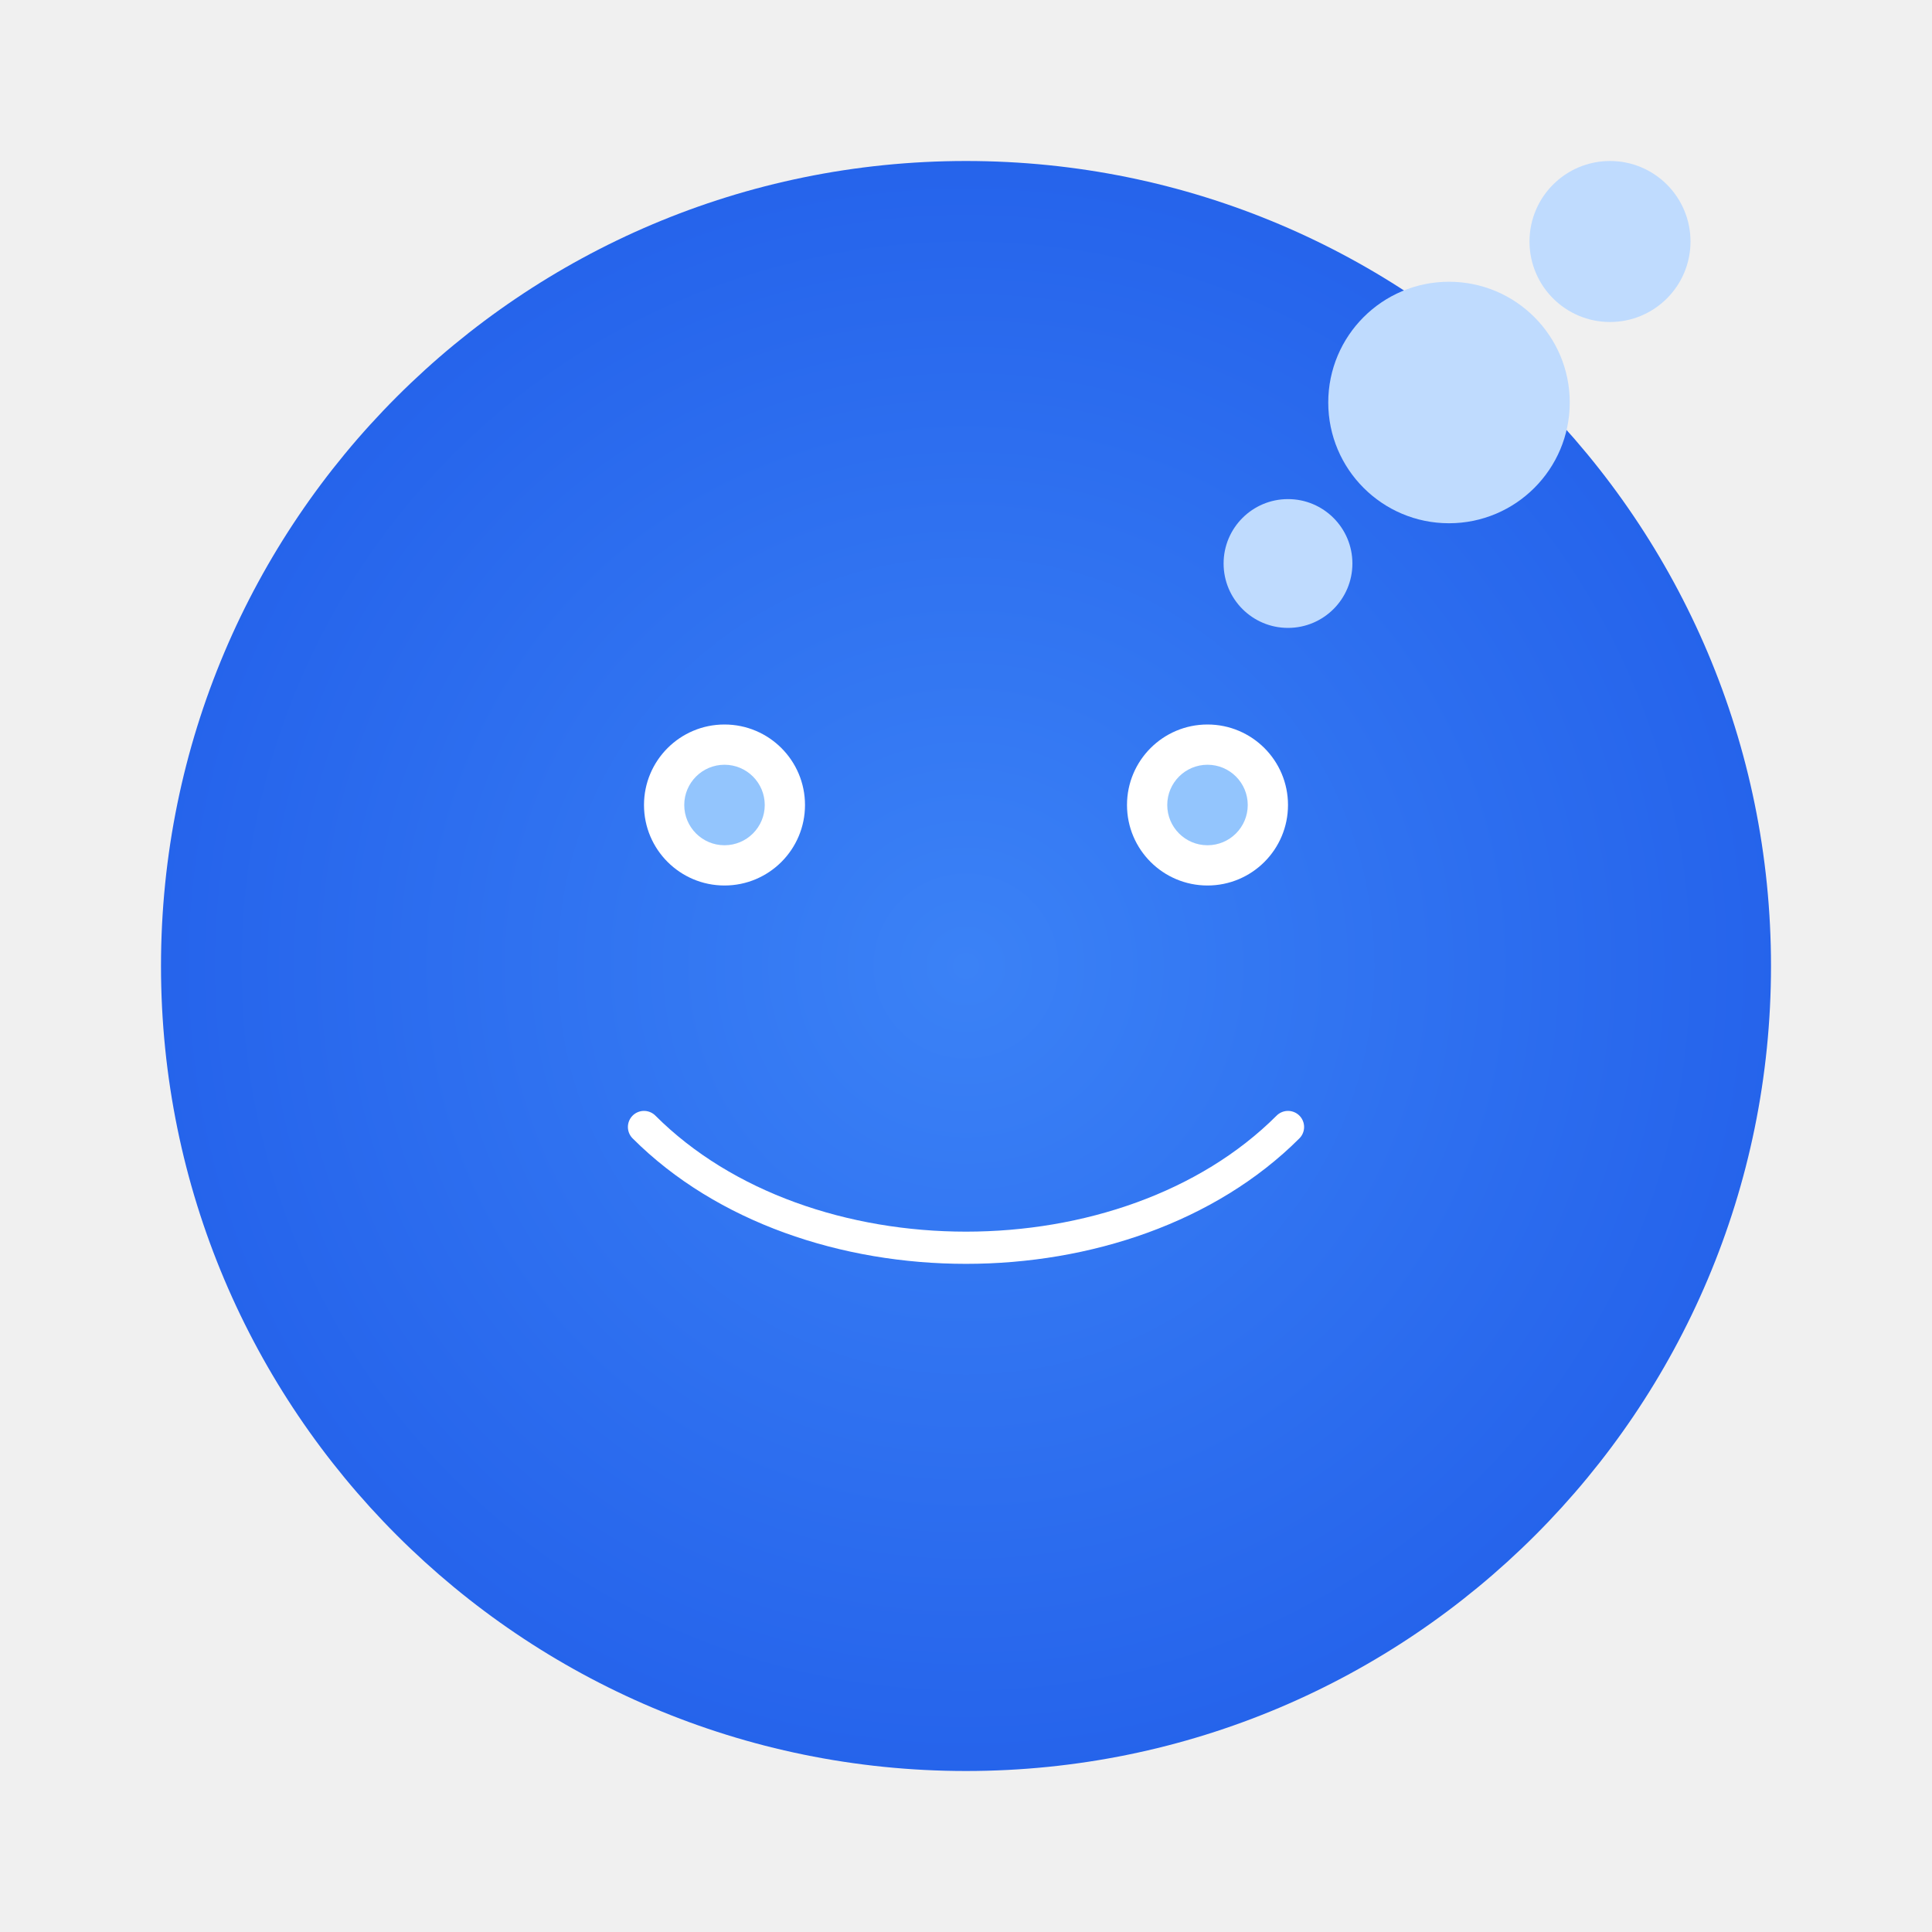
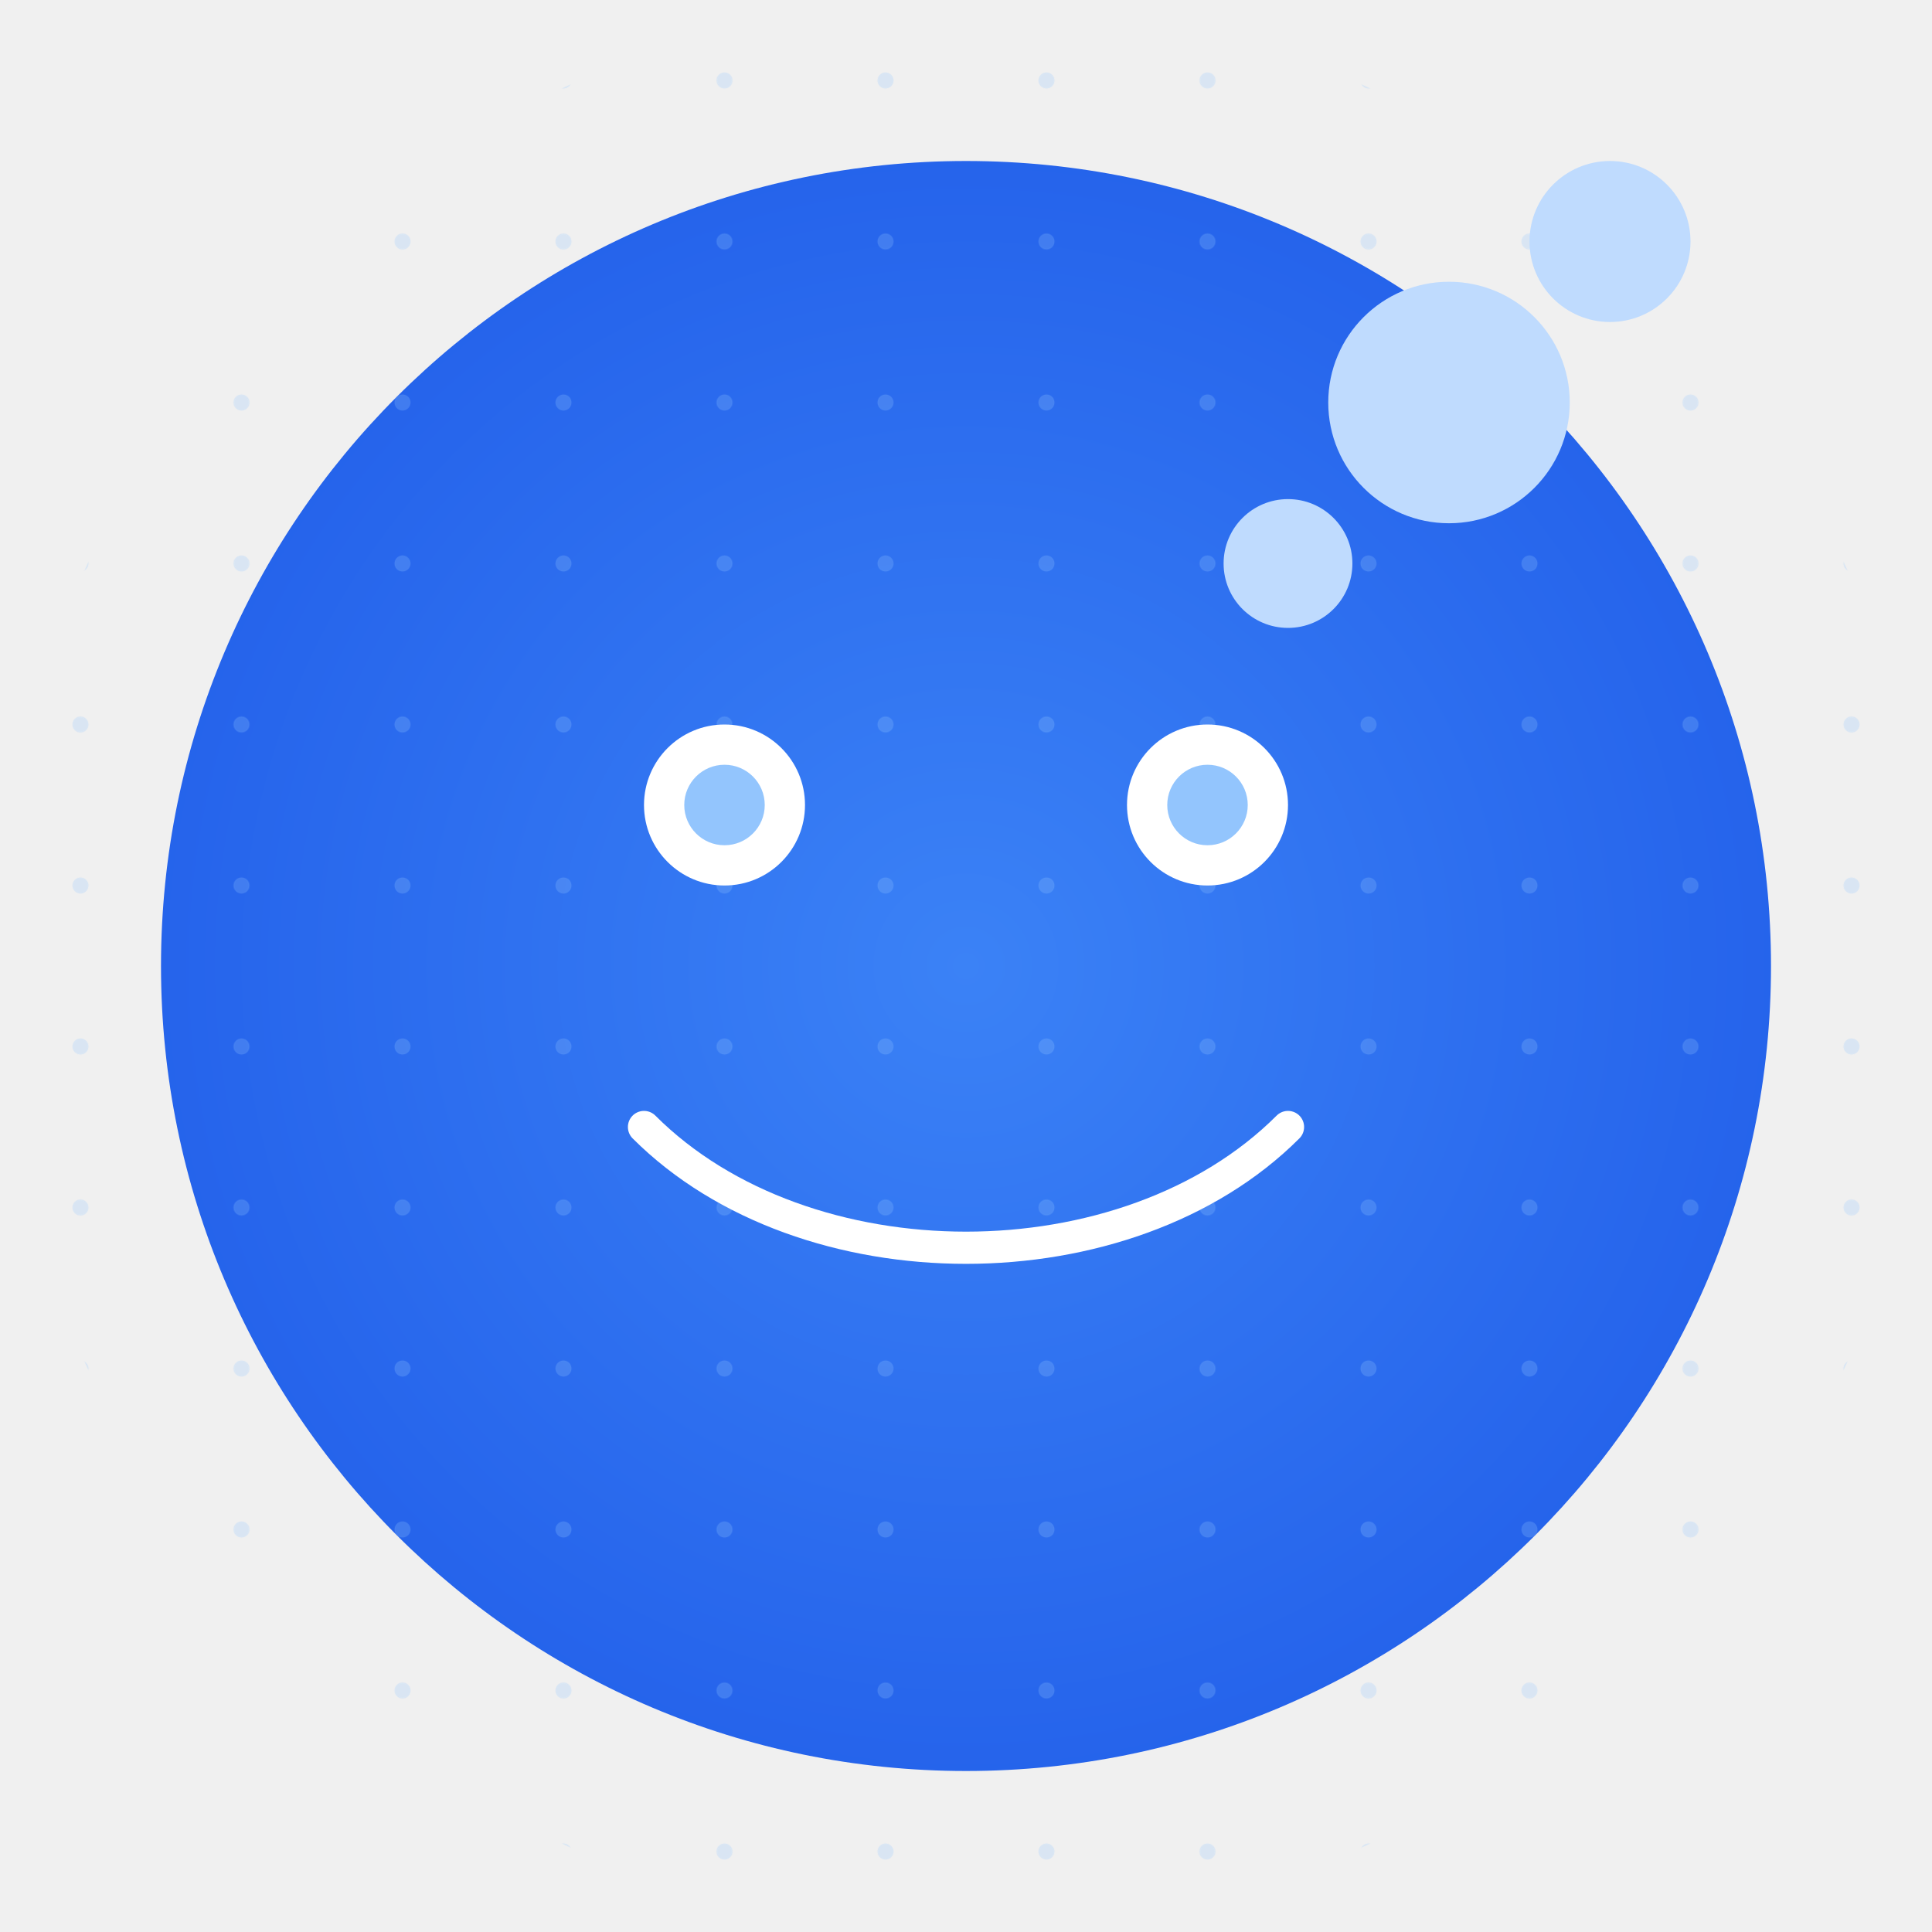
<svg xmlns="http://www.w3.org/2000/svg" width="240" height="240" viewBox="0 0 240 240" fill="none">
  <circle cx="120" cy="120" r="100" fill="url(#faceGradient)" />
-   <defs>
-     <radialGradient id="faceGradient" cx="50%" cy="50%" r="50%" fx="50%" fy="50%">
-       <stop offset="0%" stop-color="#3B82F6" />
-       <stop offset="100%" stop-color="#2563EB" />
-     </radialGradient>
-   </defs>
+   <circle cx="120" cy="120" r="120" fill="url(#patternPsyco)" opacity="0.25" />
  <circle cx="90" cy="100" r="10" fill="white" />
  <circle cx="150" cy="100" r="10" fill="white" />
  <circle cx="90" cy="100" r="5" fill="#93C5FD" />
  <circle cx="150" cy="100" r="5" fill="#93C5FD" />
  <path d="M80 140C100 160 140 160 160 140" stroke="white" stroke-width="4" stroke-linecap="round" />
  <circle cx="180" cy="50" r="15" fill="#BFDBFE" />
  <circle cx="200" cy="30" r="10" fill="#BFDBFE" />
  <circle cx="160" cy="70" r="8" fill="#BFDBFE" />
+   <defs>
+     <radialGradient id="faceGradient" cx="50%" cy="50%" r="50%" fx="50%" fy="50%">
+       <stop offset="0%" stop-color="#3B82F6" />
+       <stop offset="100%" stop-color="#2563EB" />
+     </radialGradient>
+     <pattern id="patternPsyco" x="0" y="0" width="20" height="20" patternUnits="userSpaceOnUse">
+       <circle cx="10" cy="10" r="1" fill="#93C5FD" />
+     </pattern>
+   </defs>
</svg>
